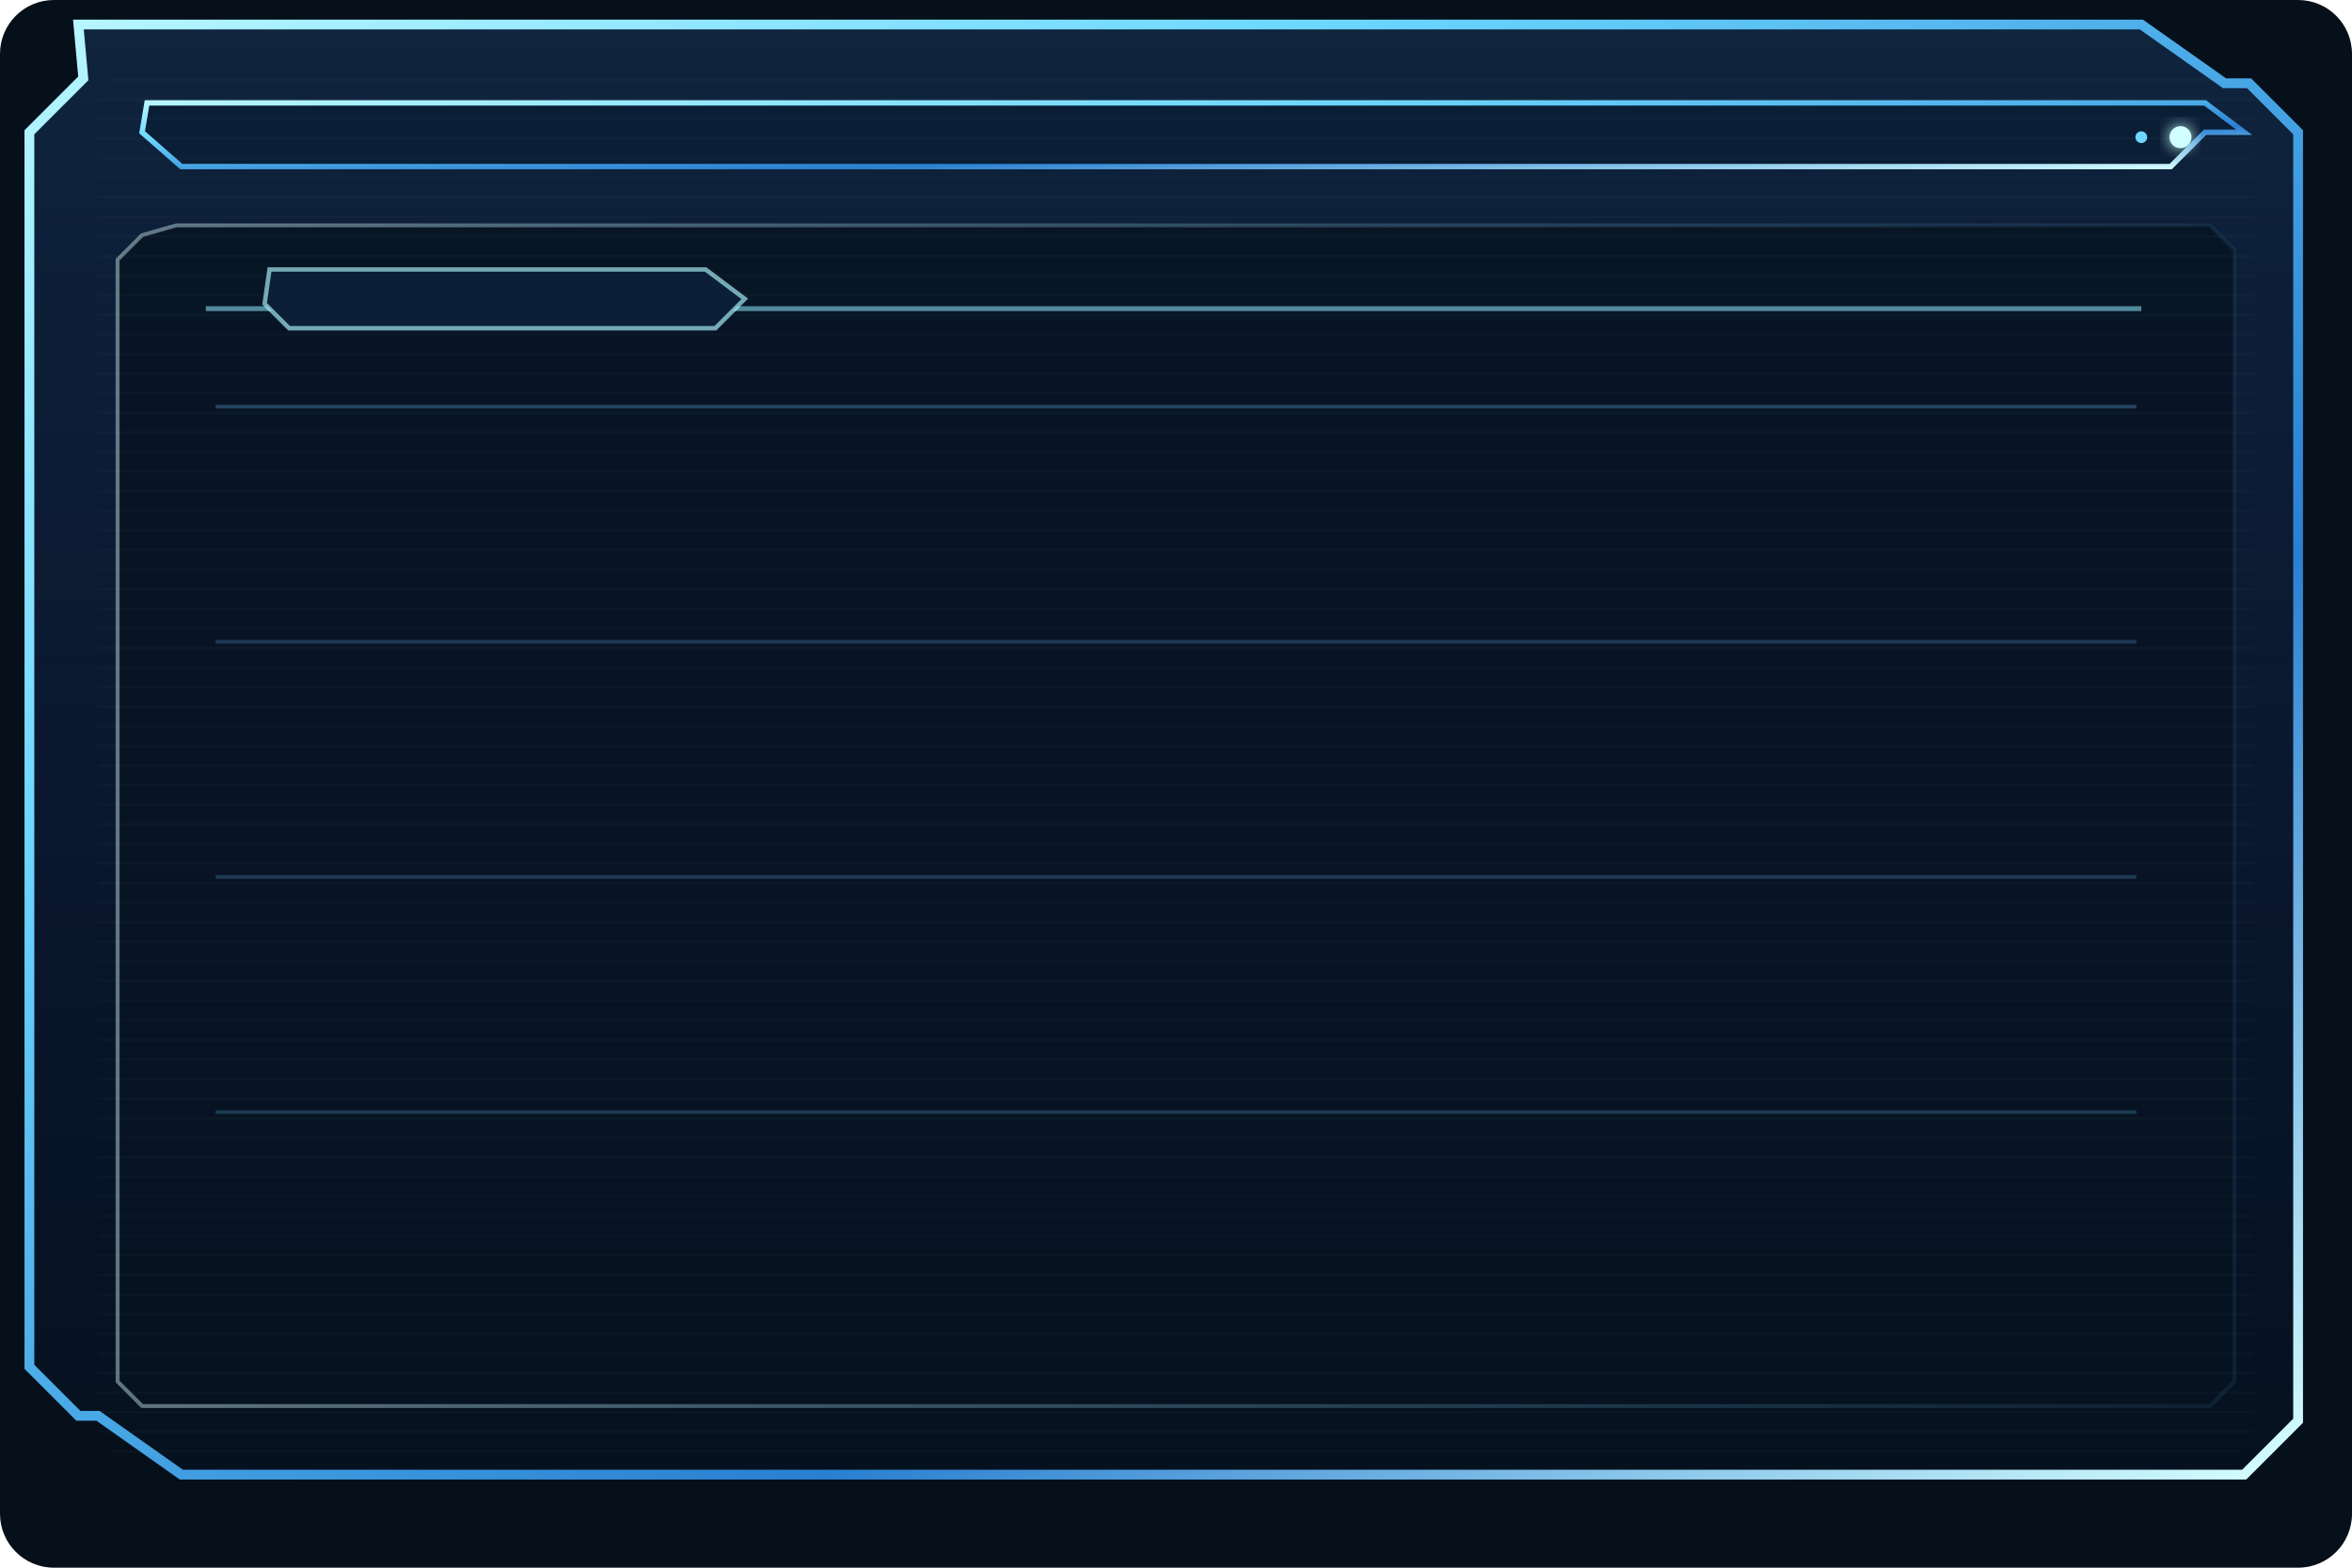
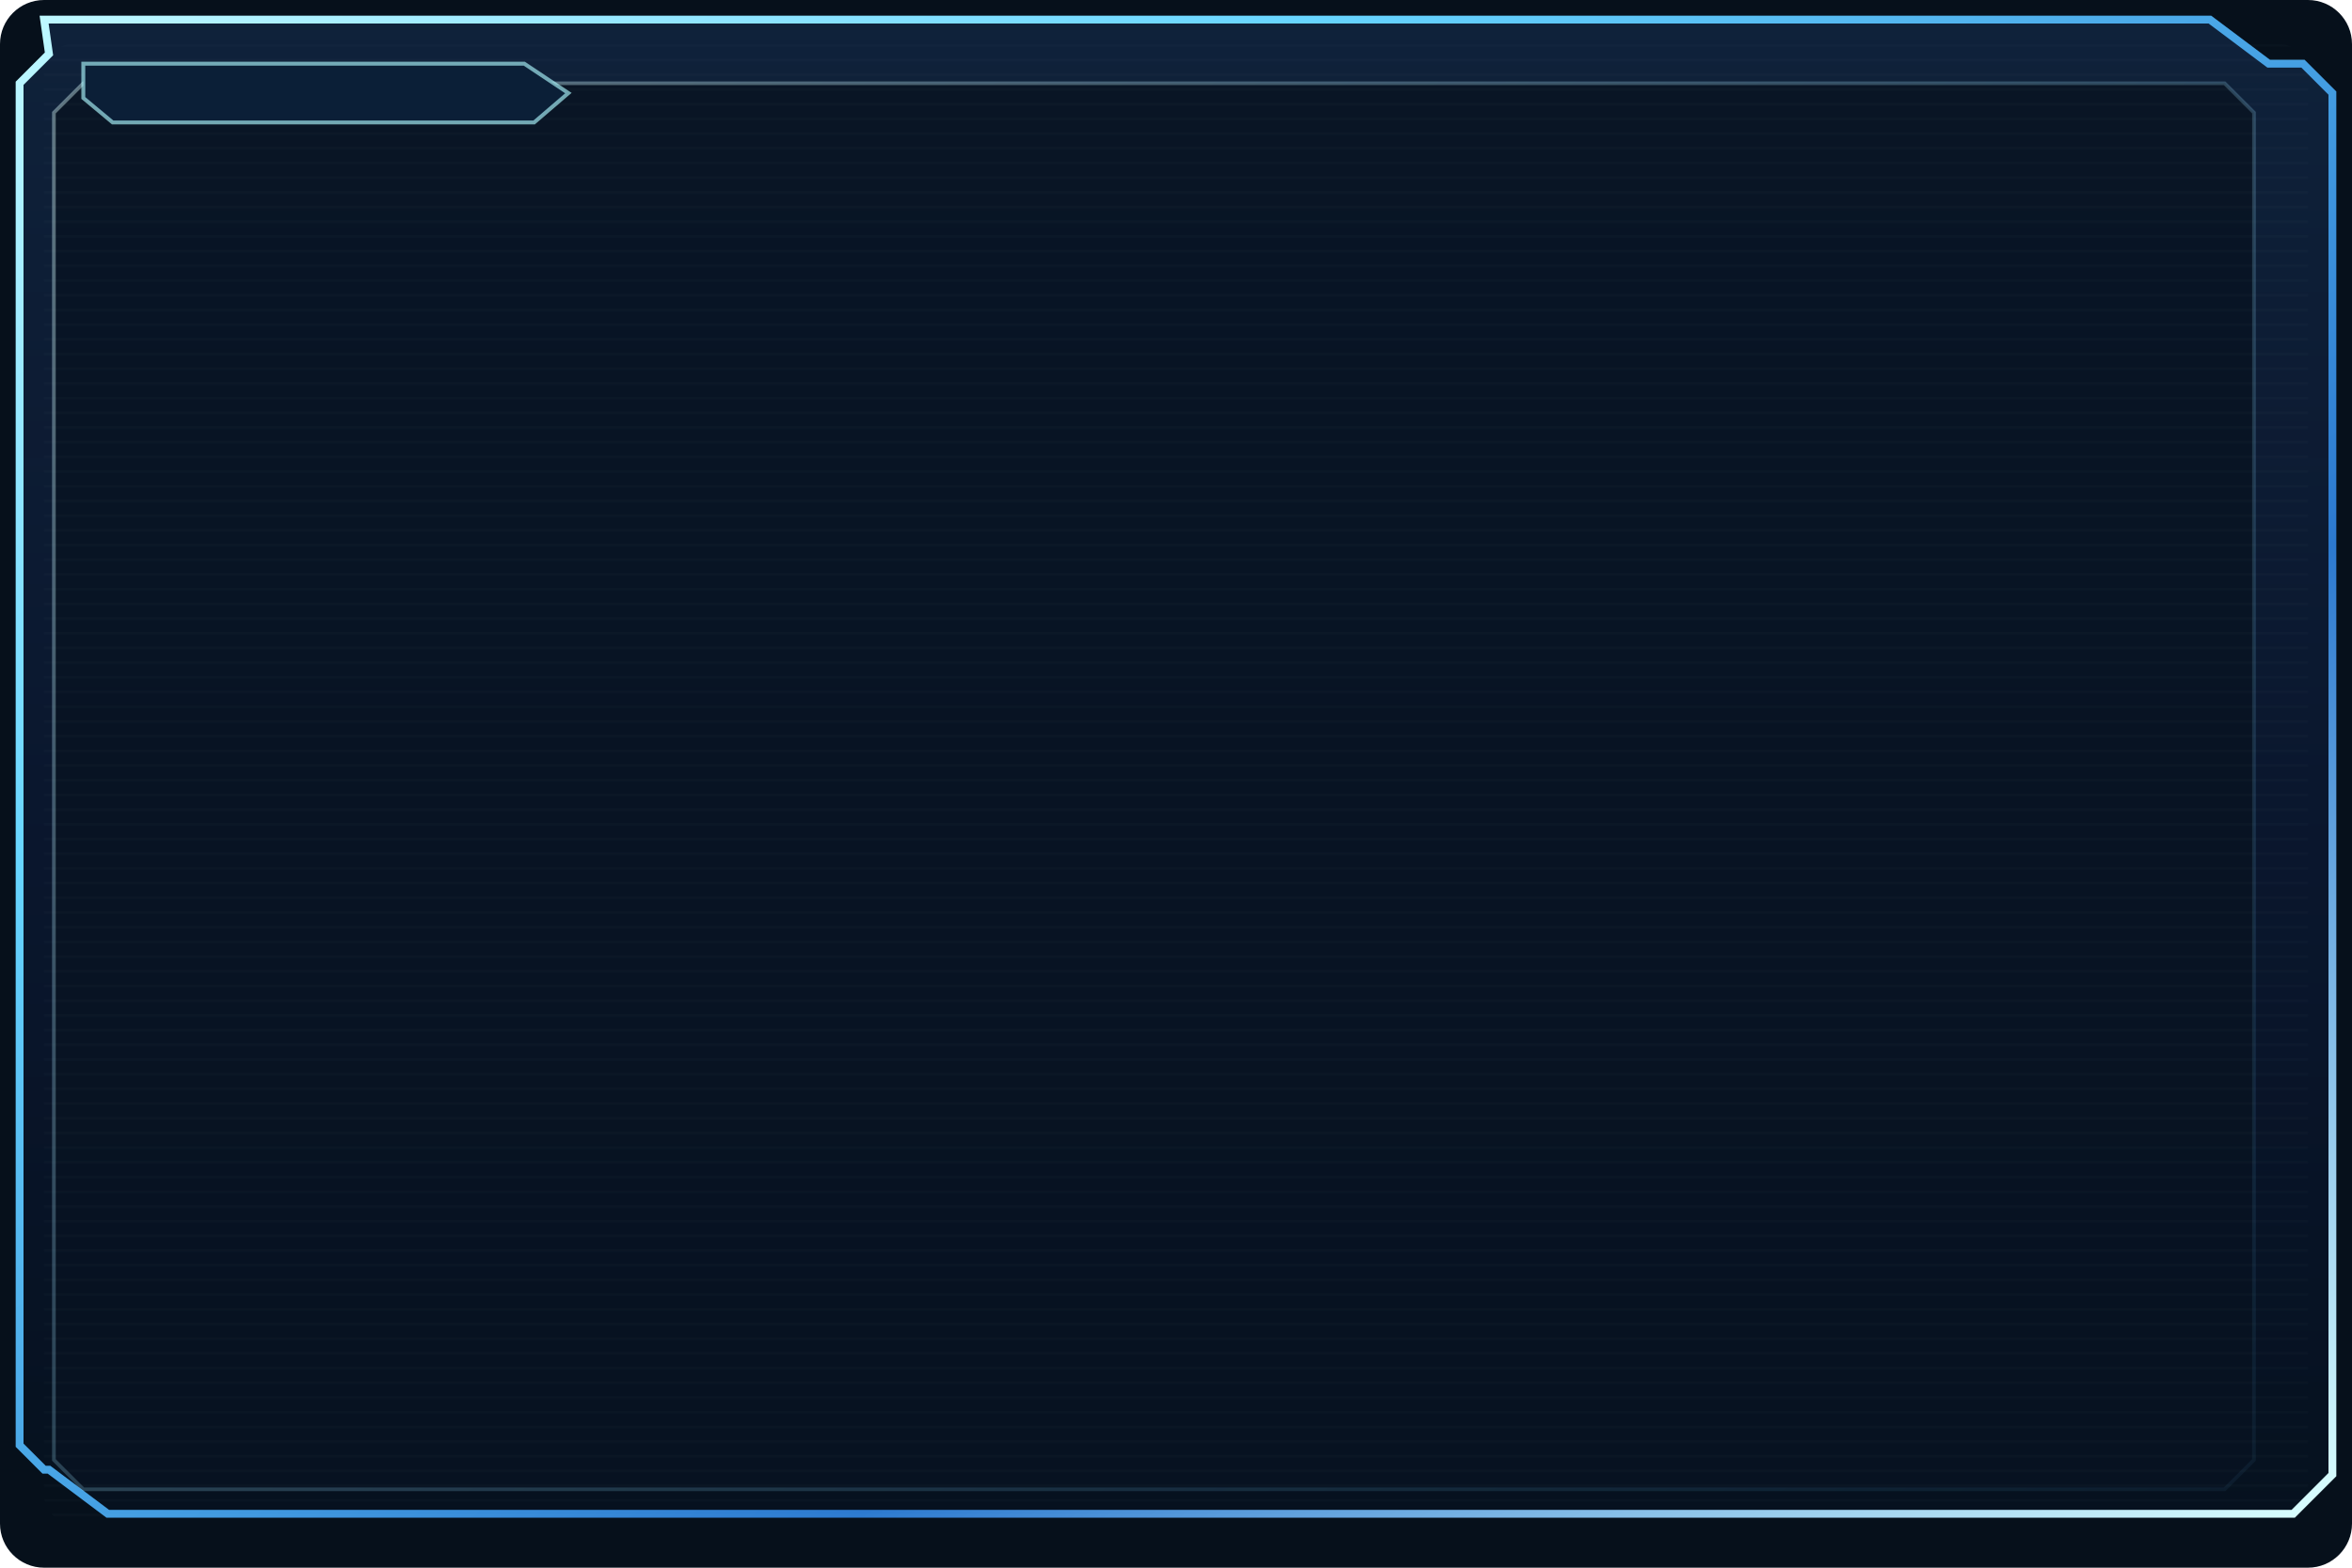
<svg xmlns="http://www.w3.org/2000/svg" width="960" height="640" viewBox="0 0 960 640" fill="none">
  <defs>
-     <linearGradient id="strokeGrad" x1="0" y1="0" x2="1" y2="1">
-       <stop offset="0%" stop-color="#b8f7ff" />
-       <stop offset="28%" stop-color="#6dd7ff" />
-       <stop offset="68%" stop-color="#2a7fd0" />
-       <stop offset="100%" stop-color="#d7ffff" />
+     <linearGradient id="panelStroke" x1="0" y1="0" x2="1" y2="1">
+       <stop offset="0%" stop-color="#bff8ff" />
+       <stop offset="28%" stop-color="#67d5ff" />
+       <stop offset="68%" stop-color="#2c79cf" />
+       <stop offset="100%" stop-color="#dbffff" />
    </linearGradient>
-     <linearGradient id="fillGrad" x1="0" y1="0" x2="0" y2="1">
-       <stop offset="0%" stop-color="#10253f" stop-opacity="0.94" />
-       <stop offset="55%" stop-color="#0a1730" stop-opacity="0.9" />
+     <linearGradient id="panelFill" x1="0" y1="0" x2="0" y2="1">
+       <stop offset="0%" stop-color="#10233c" stop-opacity="0.94" />
+       <stop offset="55%" stop-color="#0a1730" stop-opacity="0.88" />
      <stop offset="100%" stop-color="#06111f" stop-opacity="0.96" />
    </linearGradient>
-     <linearGradient id="innerGrad" x1="0" y1="0" x2="1" y2="0">
-       <stop offset="0%" stop-color="#dbffff" stop-opacity="0.42" />
-       <stop offset="100%" stop-color="#5fc7ff" stop-opacity="0.08" />
+     <linearGradient id="warmFill" x1="0" y1="0" x2="0" y2="1">
+       <stop offset="0%" stop-color="#3b2810" stop-opacity="0.94" />
+       <stop offset="55%" stop-color="#211709" stop-opacity="0.88" />
+       <stop offset="100%" stop-color="#140d05" stop-opacity="0.96" />
+     </linearGradient>
+     <linearGradient id="redFill" x1="0" y1="0" x2="0" y2="1">
+       <stop offset="0%" stop-color="#3a121b" stop-opacity="0.96" />
+       <stop offset="55%" stop-color="#240b11" stop-opacity="0.9" />
+       <stop offset="100%" stop-color="#15070b" stop-opacity="0.98" />
+     </linearGradient>
+     <linearGradient id="greenFill" x1="0" y1="0" x2="0" y2="1">
+       <stop offset="0%" stop-color="#103428" stop-opacity="0.96" />
+       <stop offset="55%" stop-color="#0c221a" stop-opacity="0.9" />
+       <stop offset="100%" stop-color="#08150f" stop-opacity="0.98" />
+     </linearGradient>
+     <linearGradient id="innerGlow" x1="0" y1="0" x2="1" y2="1">
+       <stop offset="0%" stop-color="#dfffff" stop-opacity="0.40" />
+       <stop offset="100%" stop-color="#5bc5ff" stop-opacity="0.06" />
    </linearGradient>
    <radialGradient id="glowCore" cx="50%" cy="50%" r="50%">
-       <stop offset="0%" stop-color="#bfffff" stop-opacity="0.38" />
-       <stop offset="55%" stop-color="#59c9ff" stop-opacity="0.12" />
-       <stop offset="100%" stop-color="#10375f" stop-opacity="0" />
+       <stop offset="0%" stop-color="#d8ffff" stop-opacity="0.38" />
+       <stop offset="55%" stop-color="#59c8ff" stop-opacity="0.12" />
+       <stop offset="100%" stop-color="#10365f" stop-opacity="0" />
+     </radialGradient>
+     <radialGradient id="warnGlow" cx="50%" cy="50%" r="50%">
+       <stop offset="0%" stop-color="#ffe9ad" stop-opacity="0.30" />
+       <stop offset="100%" stop-color="#ffb953" stop-opacity="0" />
+     </radialGradient>
+     <radialGradient id="dangerGlow" cx="50%" cy="50%" r="50%">
+       <stop offset="0%" stop-color="#ffb7cb" stop-opacity="0.30" />
+       <stop offset="100%" stop-color="#ff709a" stop-opacity="0" />
    </radialGradient>
    <filter id="softGlow" x="-40%" y="-40%" width="180%" height="180%">
-       <feGaussianBlur stdDeviation="7" result="b" />
+       <feGaussianBlur stdDeviation="7" result="blur" />
      <feMerge>
-         <feMergeNode in="b" />
+         <feMergeNode in="blur" />
        <feMergeNode in="SourceGraphic" />
      </feMerge>
    </filter>
-     <filter id="hardGlow" x="-40%" y="-40%" width="180%" height="180%">
-       <feGaussianBlur stdDeviation="3" result="b" />
+     <filter id="tinyGlow" x="-40%" y="-40%" width="180%" height="180%">
+       <feGaussianBlur stdDeviation="2.3" result="blur" />
      <feMerge>
-         <feMergeNode in="b" />
+         <feMergeNode in="blur" />
        <feMergeNode in="SourceGraphic" />
      </feMerge>
    </filter>
-     <pattern id="scan" width="8" height="8" patternUnits="userSpaceOnUse">
-       <rect width="8" height="8" fill="transparent" />
-       <rect width="8" height="1" fill="#d2ffff" opacity="0.06" />
+     <pattern id="scanlines" width="6" height="6" patternUnits="userSpaceOnUse">
+       <rect width="6" height="6" fill="transparent" />
+       <rect width="6" height="1" fill="#cbffff" opacity="0.06" />
    </pattern>
  </defs>
-   <rect width="960" height="640" rx="22" fill="#06101b" />
-   <path d="M32 10H854l20 0 34 24H918l20 20V580l-22 22H102l-28 0-34-24H32l-20-20V54l22-22Z" fill="url(#fillGrad)" stroke="url(#strokeGrad)" stroke-width="4" />
-   <path d="M60 42H882l18 0 16 12H900l-14 14H74L58 54Z" fill="#0a1e36" stroke="url(#strokeGrad)" stroke-width="2.2" />
-   <path d="M72 92H888l14 0 10 10V564l-10 10H58l-10-10V106l10-10Z" fill="rgba(8,19,34,0.82)" stroke="url(#innerGrad)" stroke-width="1.6" />
-   <rect x="40" y="28" width="880" height="568" rx="16" fill="url(#scan)" opacity="0.32" />
-   <path d="M84 126H874" stroke="#8feeff" stroke-opacity="0.54" stroke-width="2" />
-   <path d="M88 166H872" stroke="#65bff6" stroke-opacity="0.28" stroke-width="1.5" />
-   <path d="M88 262H872" stroke="#65bff6" stroke-opacity="0.22" stroke-width="1.5" />
-   <path d="M88 358H872" stroke="#65bff6" stroke-opacity="0.22" stroke-width="1.5" />
-   <path d="M88 454H872" stroke="#65bff6" stroke-opacity="0.22" stroke-width="1.5" />
-   <circle cx="890" cy="56" r="4.5" fill="#cfffff" filter="url(#hardGlow)" />
-   <circle cx="874" cy="56" r="2.4" fill="#6dd7ff" />
-   <path d="M110 110H272l16 0 16 12H304l-12 12H118l-10-10Z" fill="#0b1f37" stroke="#aef8ff" stroke-opacity="0.65" stroke-width="1.8" />
+   <rect width="960" height="640" rx="18" fill="#06101b" />
+   <path d="M18 8H884l18 0 24 18H940l12 12V602l-16 16H64l-20 0-24-18H18l-10-10V34l12-12Z" fill="url(#panelFill)" stroke="url(#panelStroke)" stroke-width="3.2" />
+   <path d="M38 34H908l12 12V596l-12 12H34l-12-12V46l12-12Z" fill="rgba(8,19,34,0.82)" stroke="url(#innerGlow)" stroke-width="1.5" />
+   <rect x="18" y="18" width="924" height="604" rx="12" fill="url(#scanlines)" opacity="0.28" />
+   <path d="M34 26H196l18 0 18 12H232l-14 12H46l-12-10Z" fill="#0b1f37" stroke="#aef8ff" stroke-opacity="0.64" stroke-width="1.6" />
</svg>
